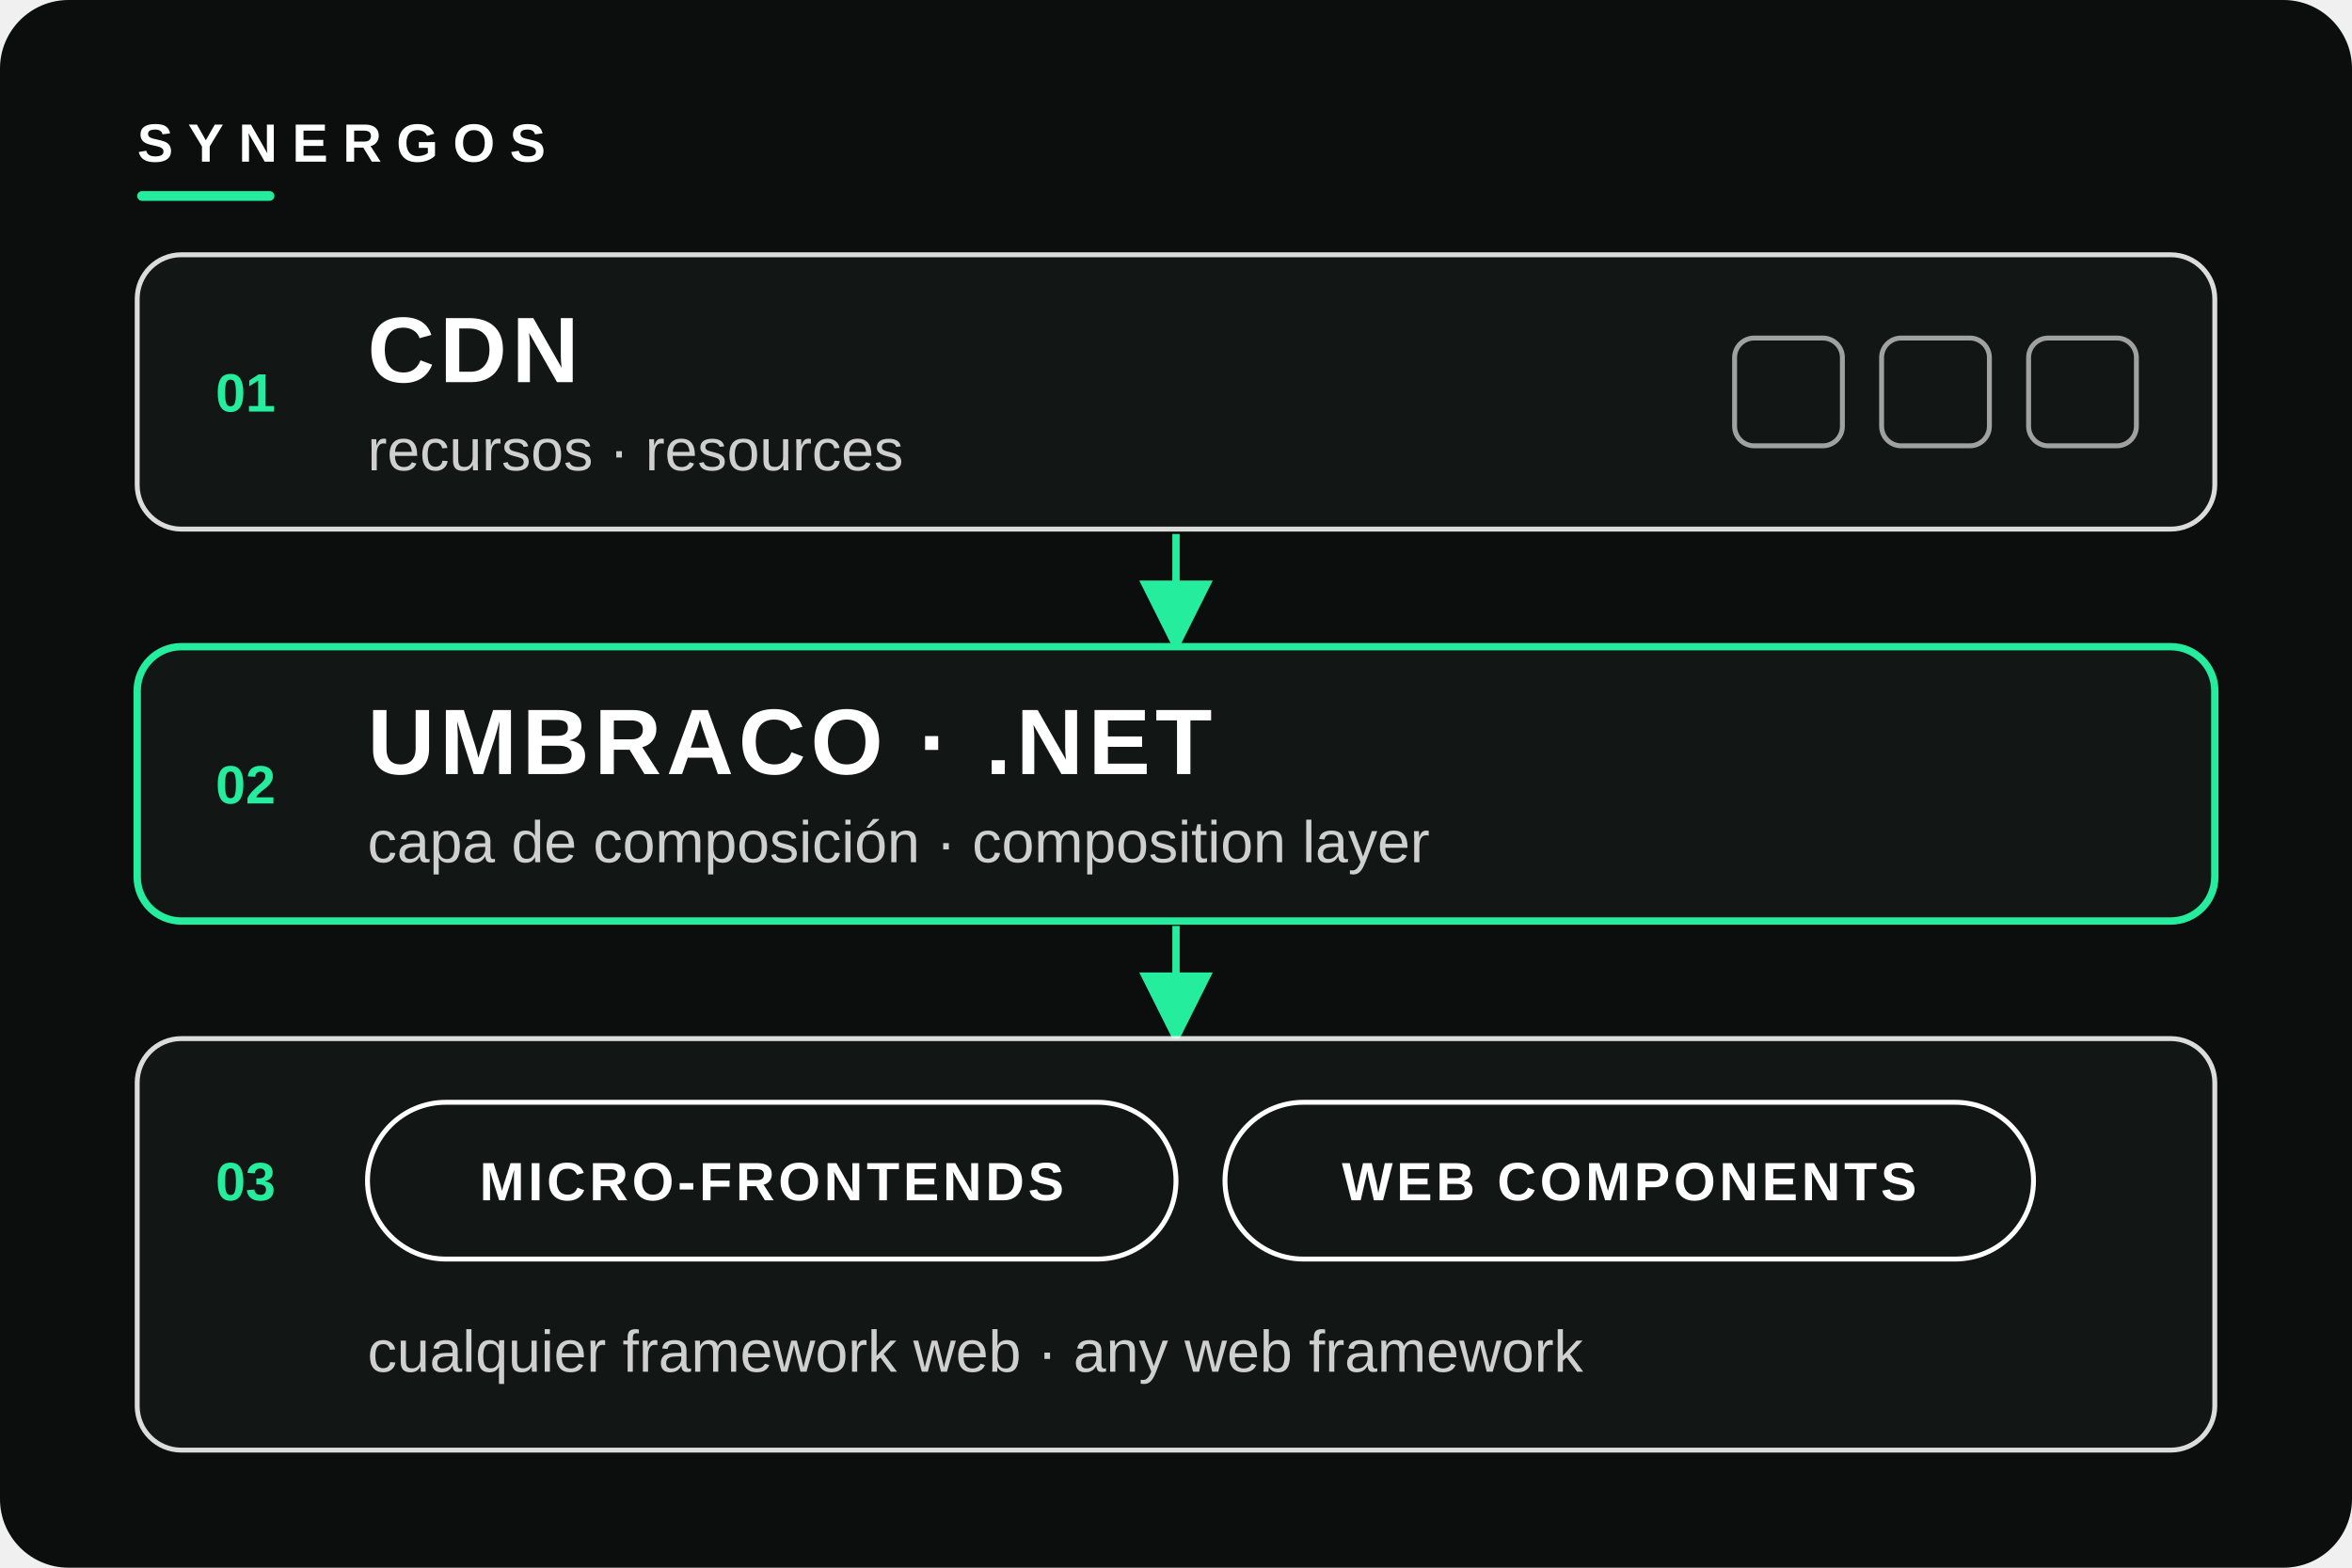
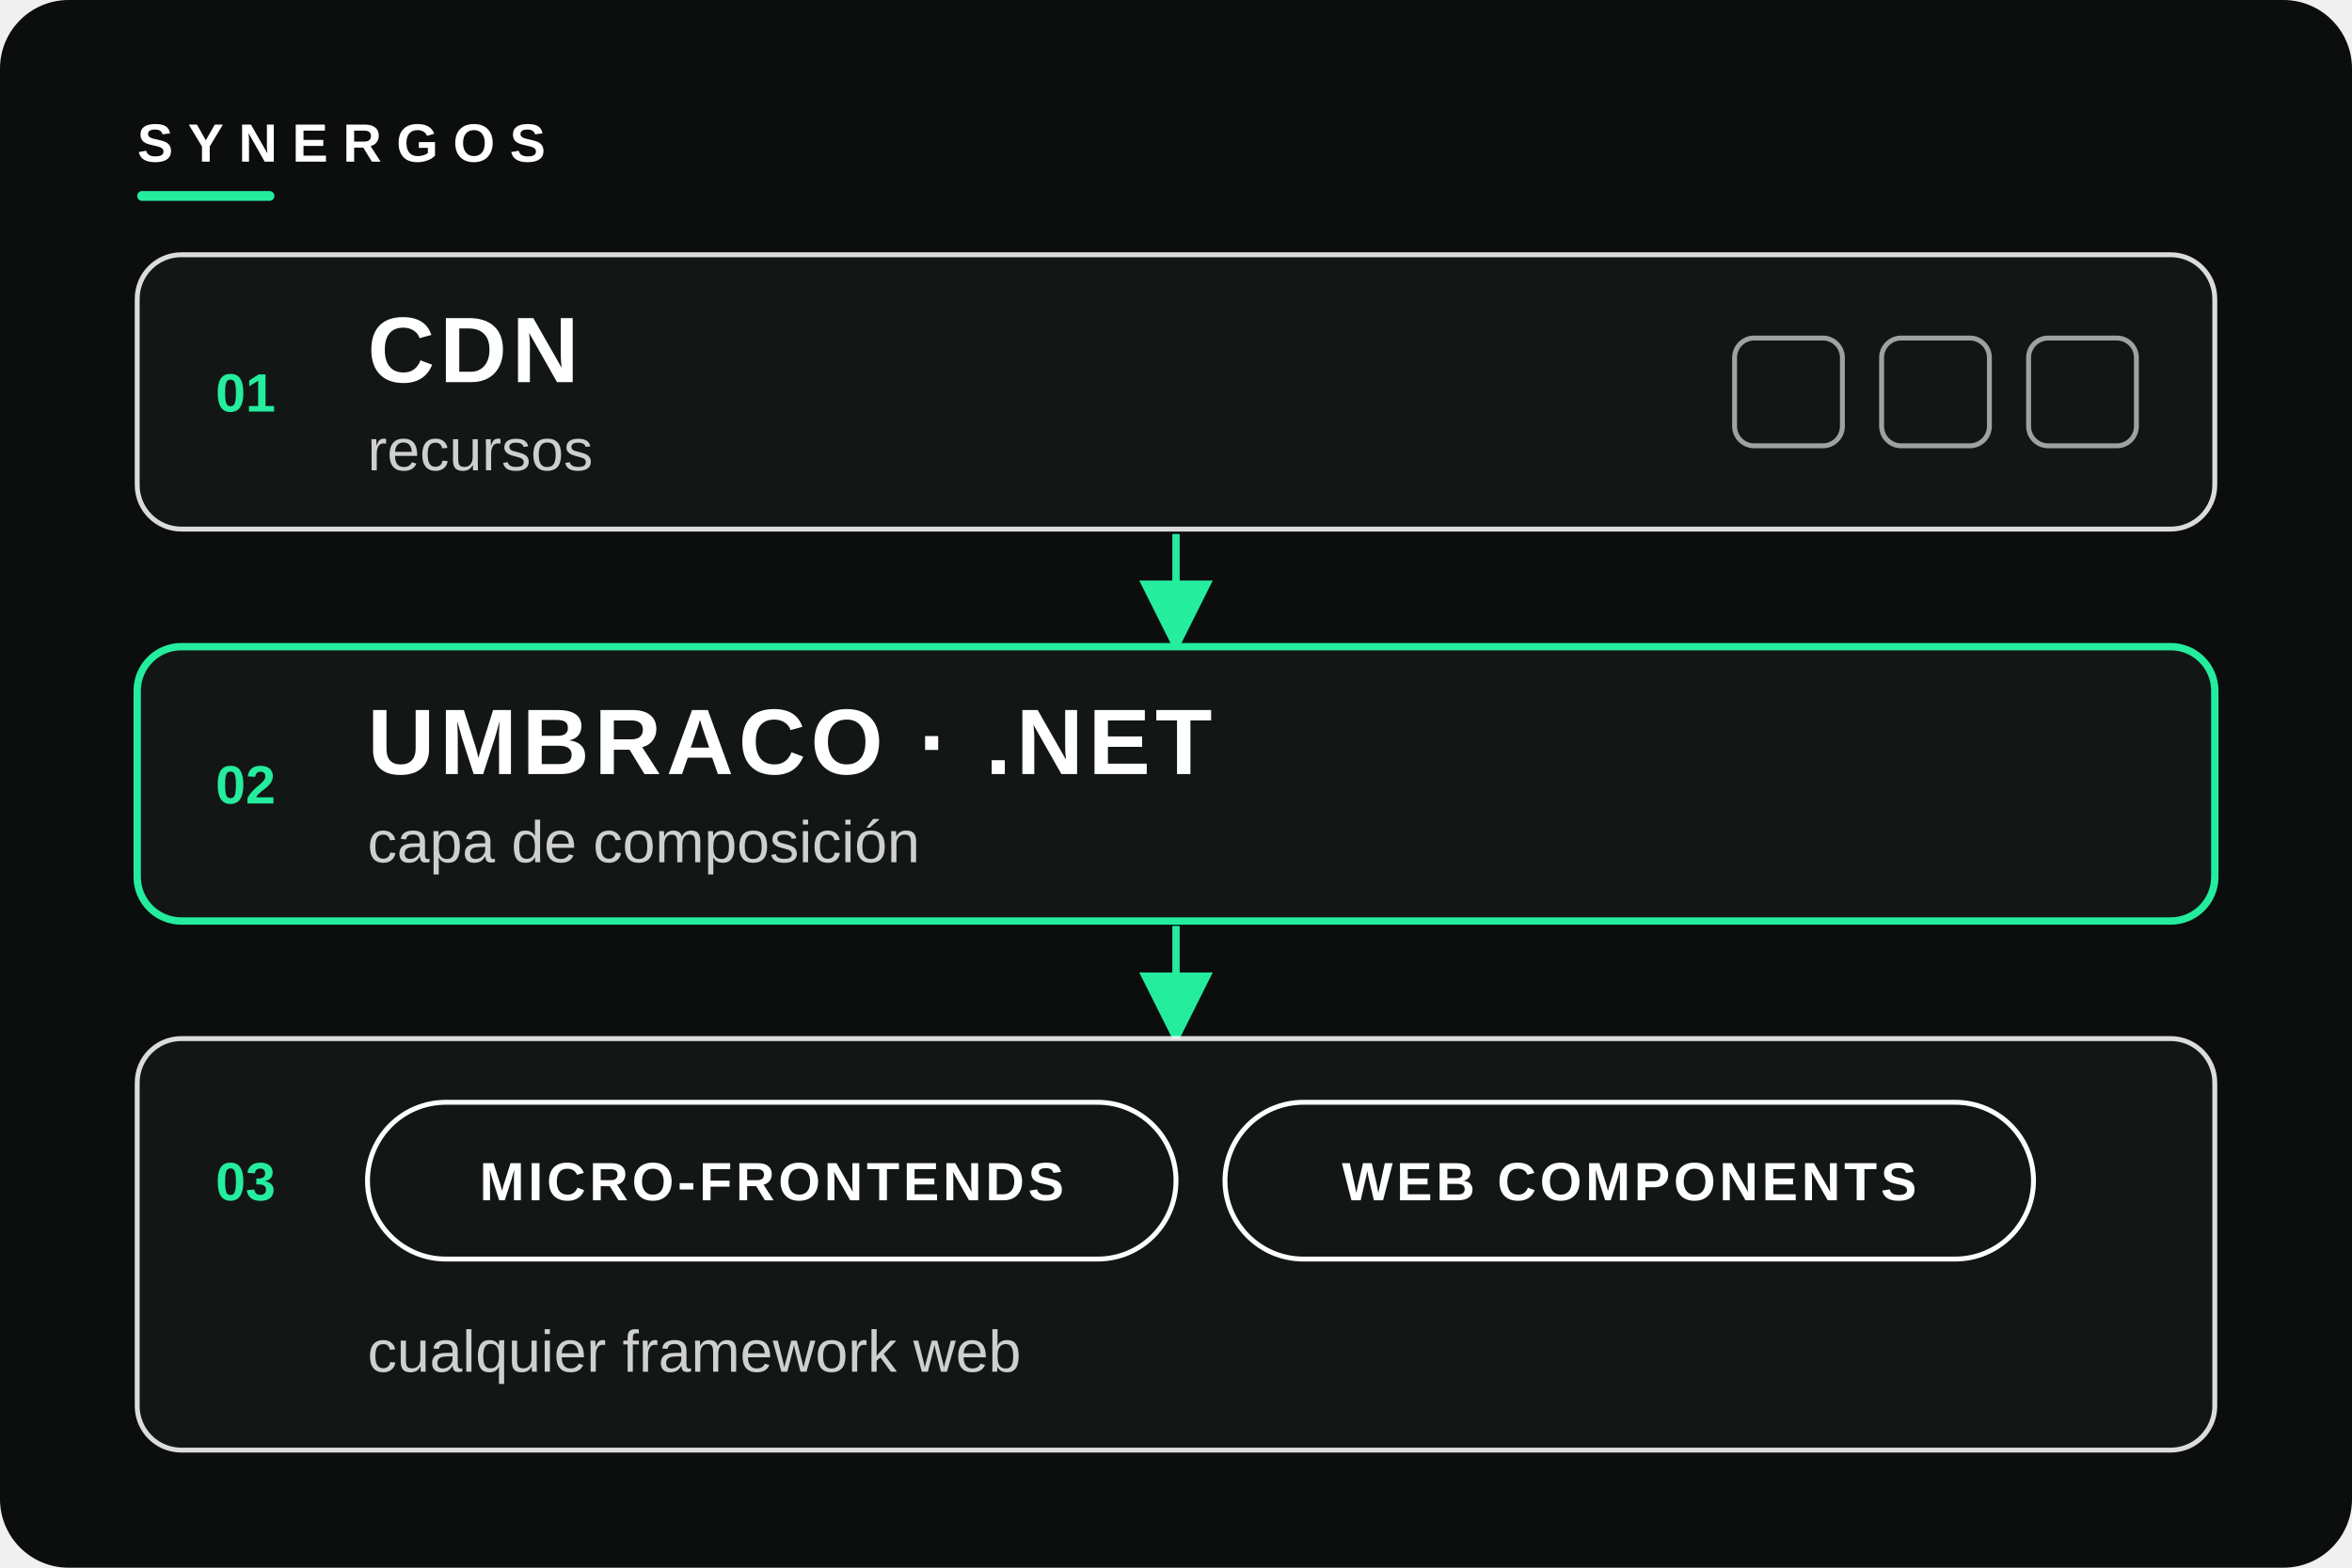
- <svg xmlns="http://www.w3.org/2000/svg" width="960" height="640" viewBox="0 0 960 640" role="img" aria-labelledby="synergos-title synergos-desc">
+ <svg xmlns="http://www.w3.org/2000/svg" lang="es" width="960" height="640" viewBox="0 0 960 640" role="img" aria-labelledby="synergos-title synergos-desc">
  <defs>
    <marker id="arrow" viewBox="0 0 12 12" refX="6" refY="6" markerWidth="12" markerHeight="12" orient="auto-start-reverse">
      <path d="M1 1 L11 6 L1 11 Z" fill="#25ed9e" />
    </marker>
  </defs>
  <rect width="960" height="640" rx="28" fill="#0b0e0d" />
  <g font-family="Montserrat, 'Segoe UI', Arial, sans-serif" fill="#ffffff">
    <text x="56" y="66" font-size="22" font-weight="700" letter-spacing="6">SYNERGOS</text>
    <rect x="56" y="78" width="56" height="4" rx="2" fill="#25ed9e" />
    <rect x="56" y="104" width="848" height="112" rx="18" fill="#121716" stroke="#ffffff" stroke-opacity="0.85" stroke-width="2" />
    <text x="88" y="168" font-size="22" font-weight="700" fill="#25ed9e">01</text>
    <text x="150" y="156" font-size="38" font-weight="800" letter-spacing="2">CDN</text>
-     <text x="150" y="192" font-size="24" fill="#cfcfcf">recursos · resources</text>
+     <text x="150" y="192" font-size="24" fill="#cfcfcf">recursos</text>
    <g fill="none" stroke="#ffffff" stroke-opacity="0.6" stroke-width="2">
      <rect x="708" y="138" width="44" height="44" rx="8" />
      <rect x="768" y="138" width="44" height="44" rx="8" />
      <rect x="828" y="138" width="44" height="44" rx="8" />
    </g>
    <line x1="480" y1="218" x2="480" y2="252" stroke="#25ed9e" stroke-width="3" marker-end="url(#arrow)" />
    <rect x="56" y="264" width="848" height="112" rx="18" fill="#121716" stroke="#25ed9e" stroke-width="3" />
    <text x="88" y="328" font-size="22" font-weight="700" fill="#25ed9e">02</text>
    <text x="150" y="316" font-size="38" font-weight="800" letter-spacing="2">UMBRACO · .NET</text>
-     <text x="150" y="352" font-size="24" fill="#cfcfcf">capa de composición · composition layer</text>
+     <text x="150" y="352" font-size="24" fill="#cfcfcf">capa de composición</text>
    <line x1="480" y1="378" x2="480" y2="412" stroke="#25ed9e" stroke-width="3" marker-end="url(#arrow)" />
    <rect x="56" y="424" width="848" height="168" rx="18" fill="#121716" stroke="#ffffff" stroke-opacity="0.85" stroke-width="2" />
    <text x="88" y="490" font-size="22" font-weight="700" fill="#25ed9e">03</text>
    <rect x="150" y="450" width="330" height="64" rx="32" fill="none" stroke="#ffffff" stroke-width="2" />
    <text x="315" y="490" font-size="22" font-weight="700" letter-spacing="1.5" text-anchor="middle">MICRO-FRONTENDS</text>
    <rect x="500" y="450" width="330" height="64" rx="32" fill="none" stroke="#ffffff" stroke-width="2" />
    <text x="665" y="490" font-size="22" font-weight="700" letter-spacing="1.5" text-anchor="middle">WEB COMPONENTS</text>
-     <text x="150" y="560" font-size="24" fill="#cfcfcf">cualquier framework web · any web framework</text>
+     <text x="150" y="560" font-size="24" fill="#cfcfcf">cualquier framework web</text>
  </g>
</svg>
